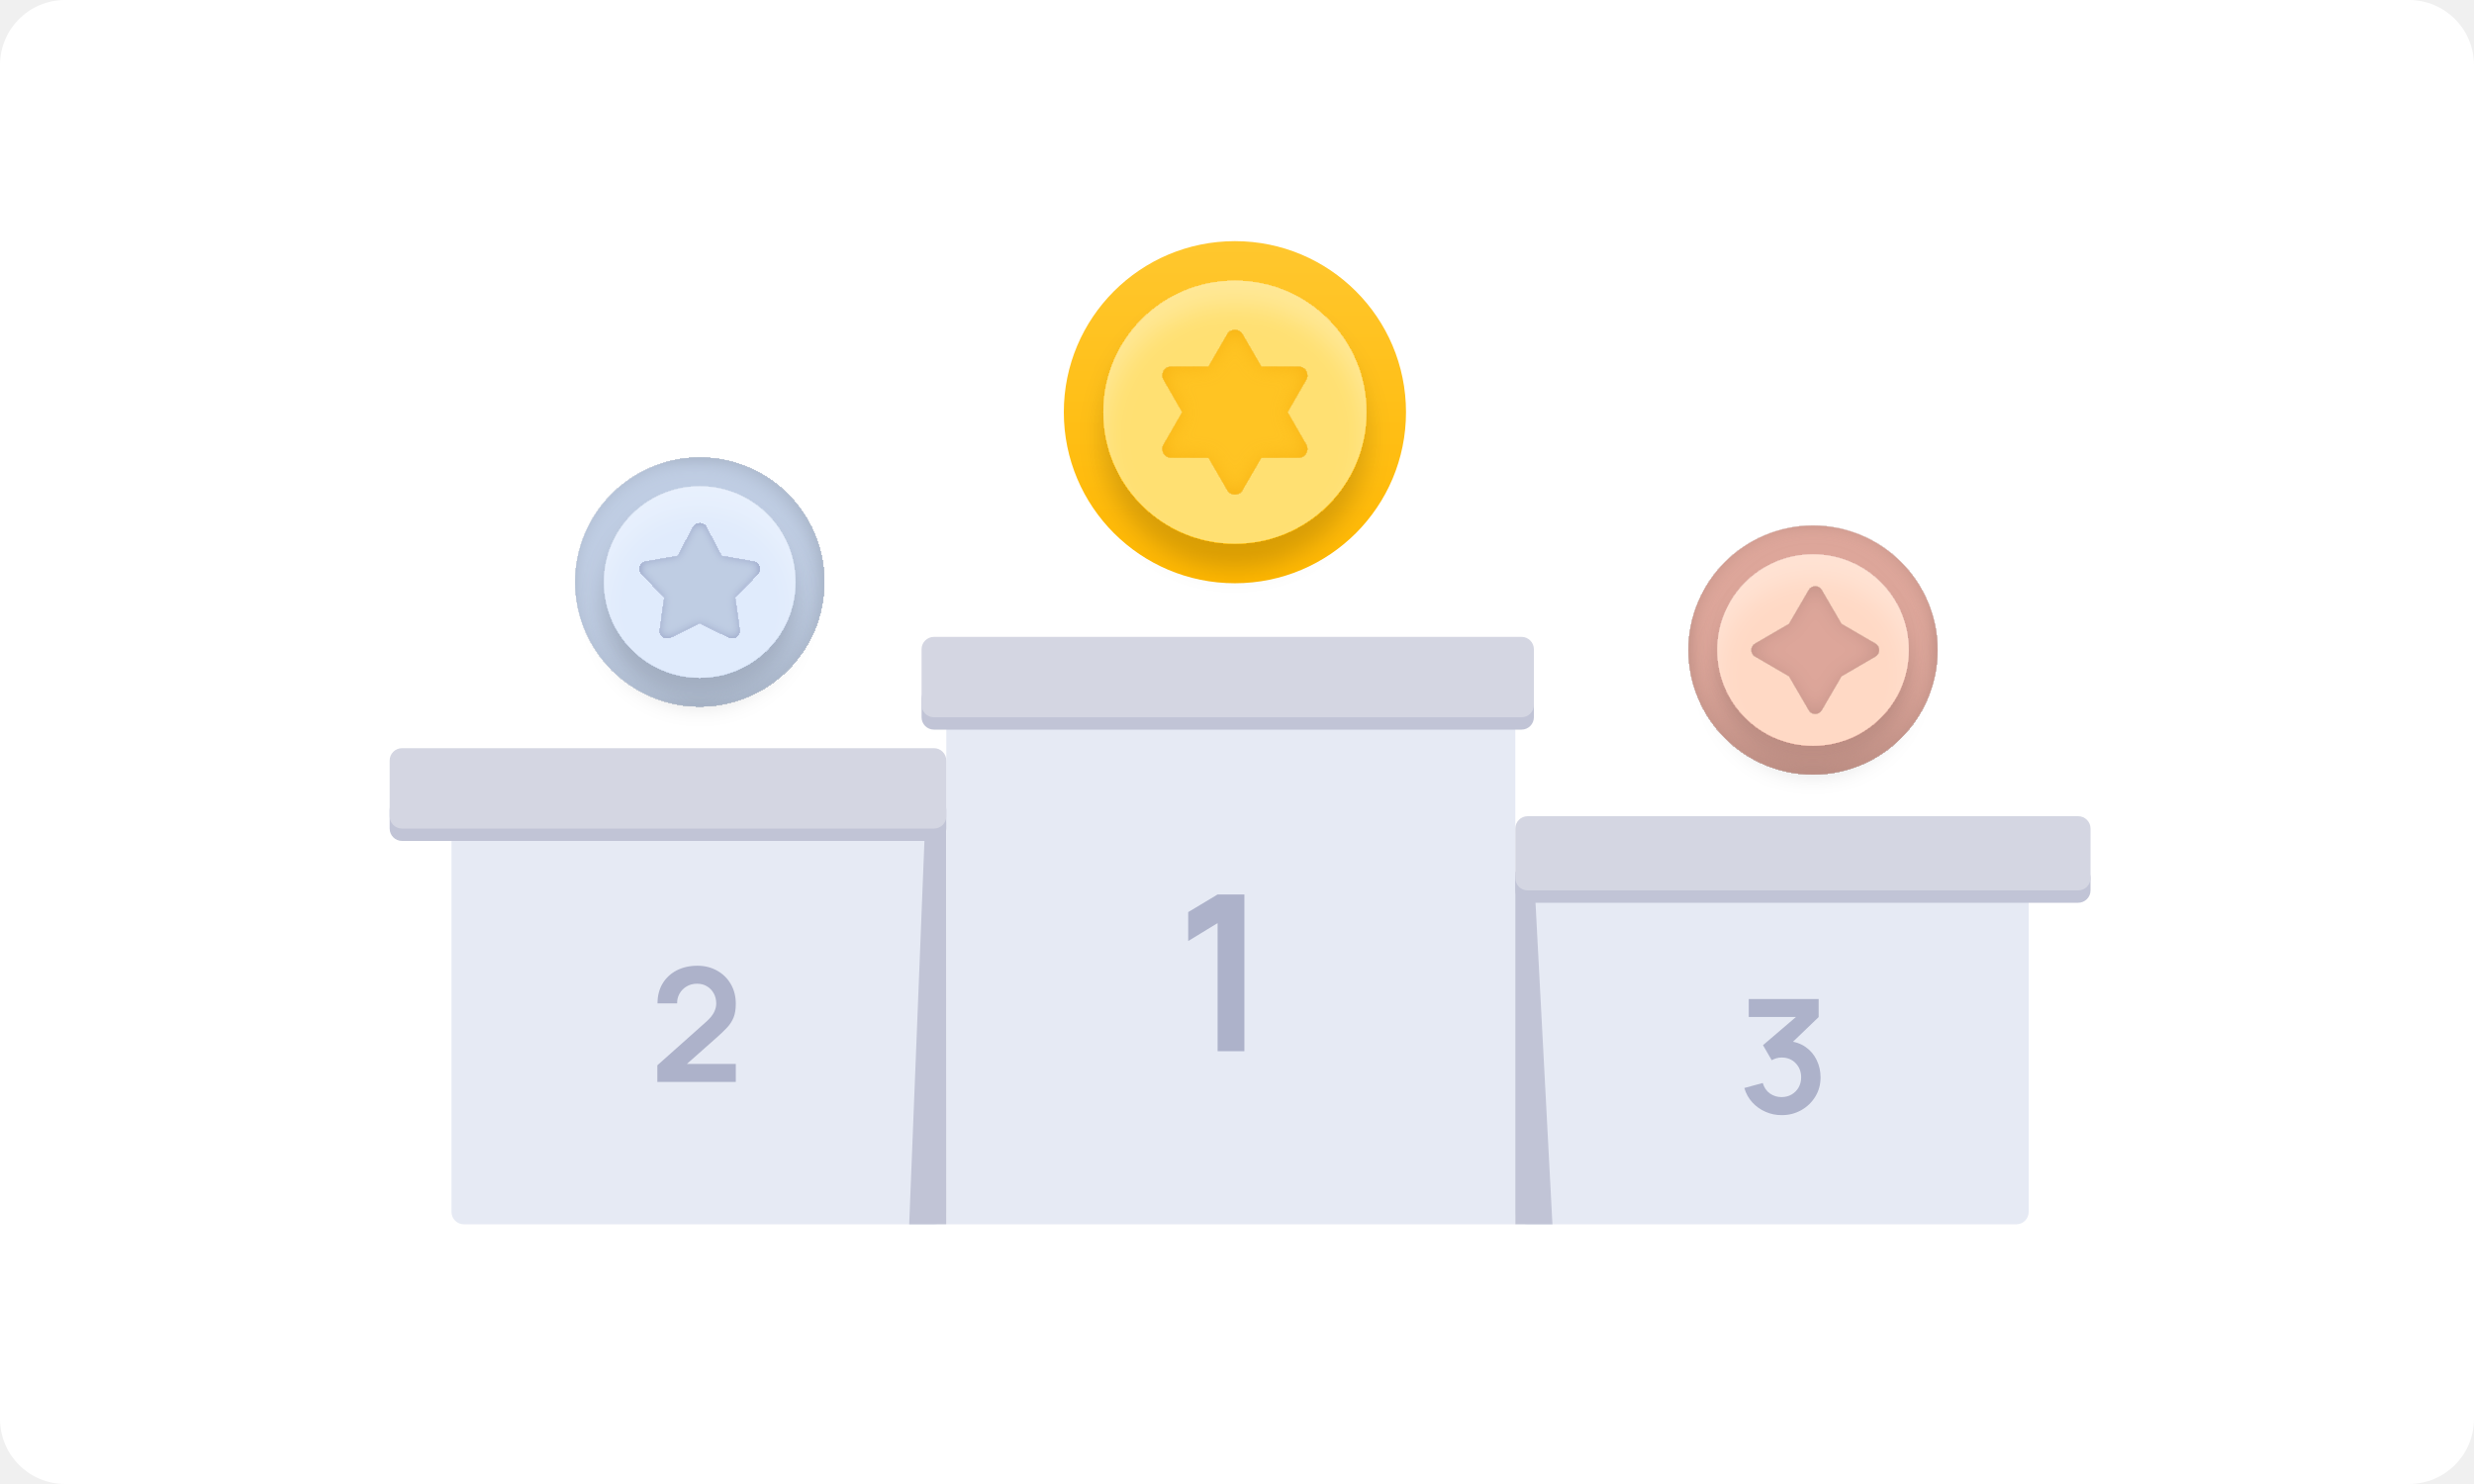
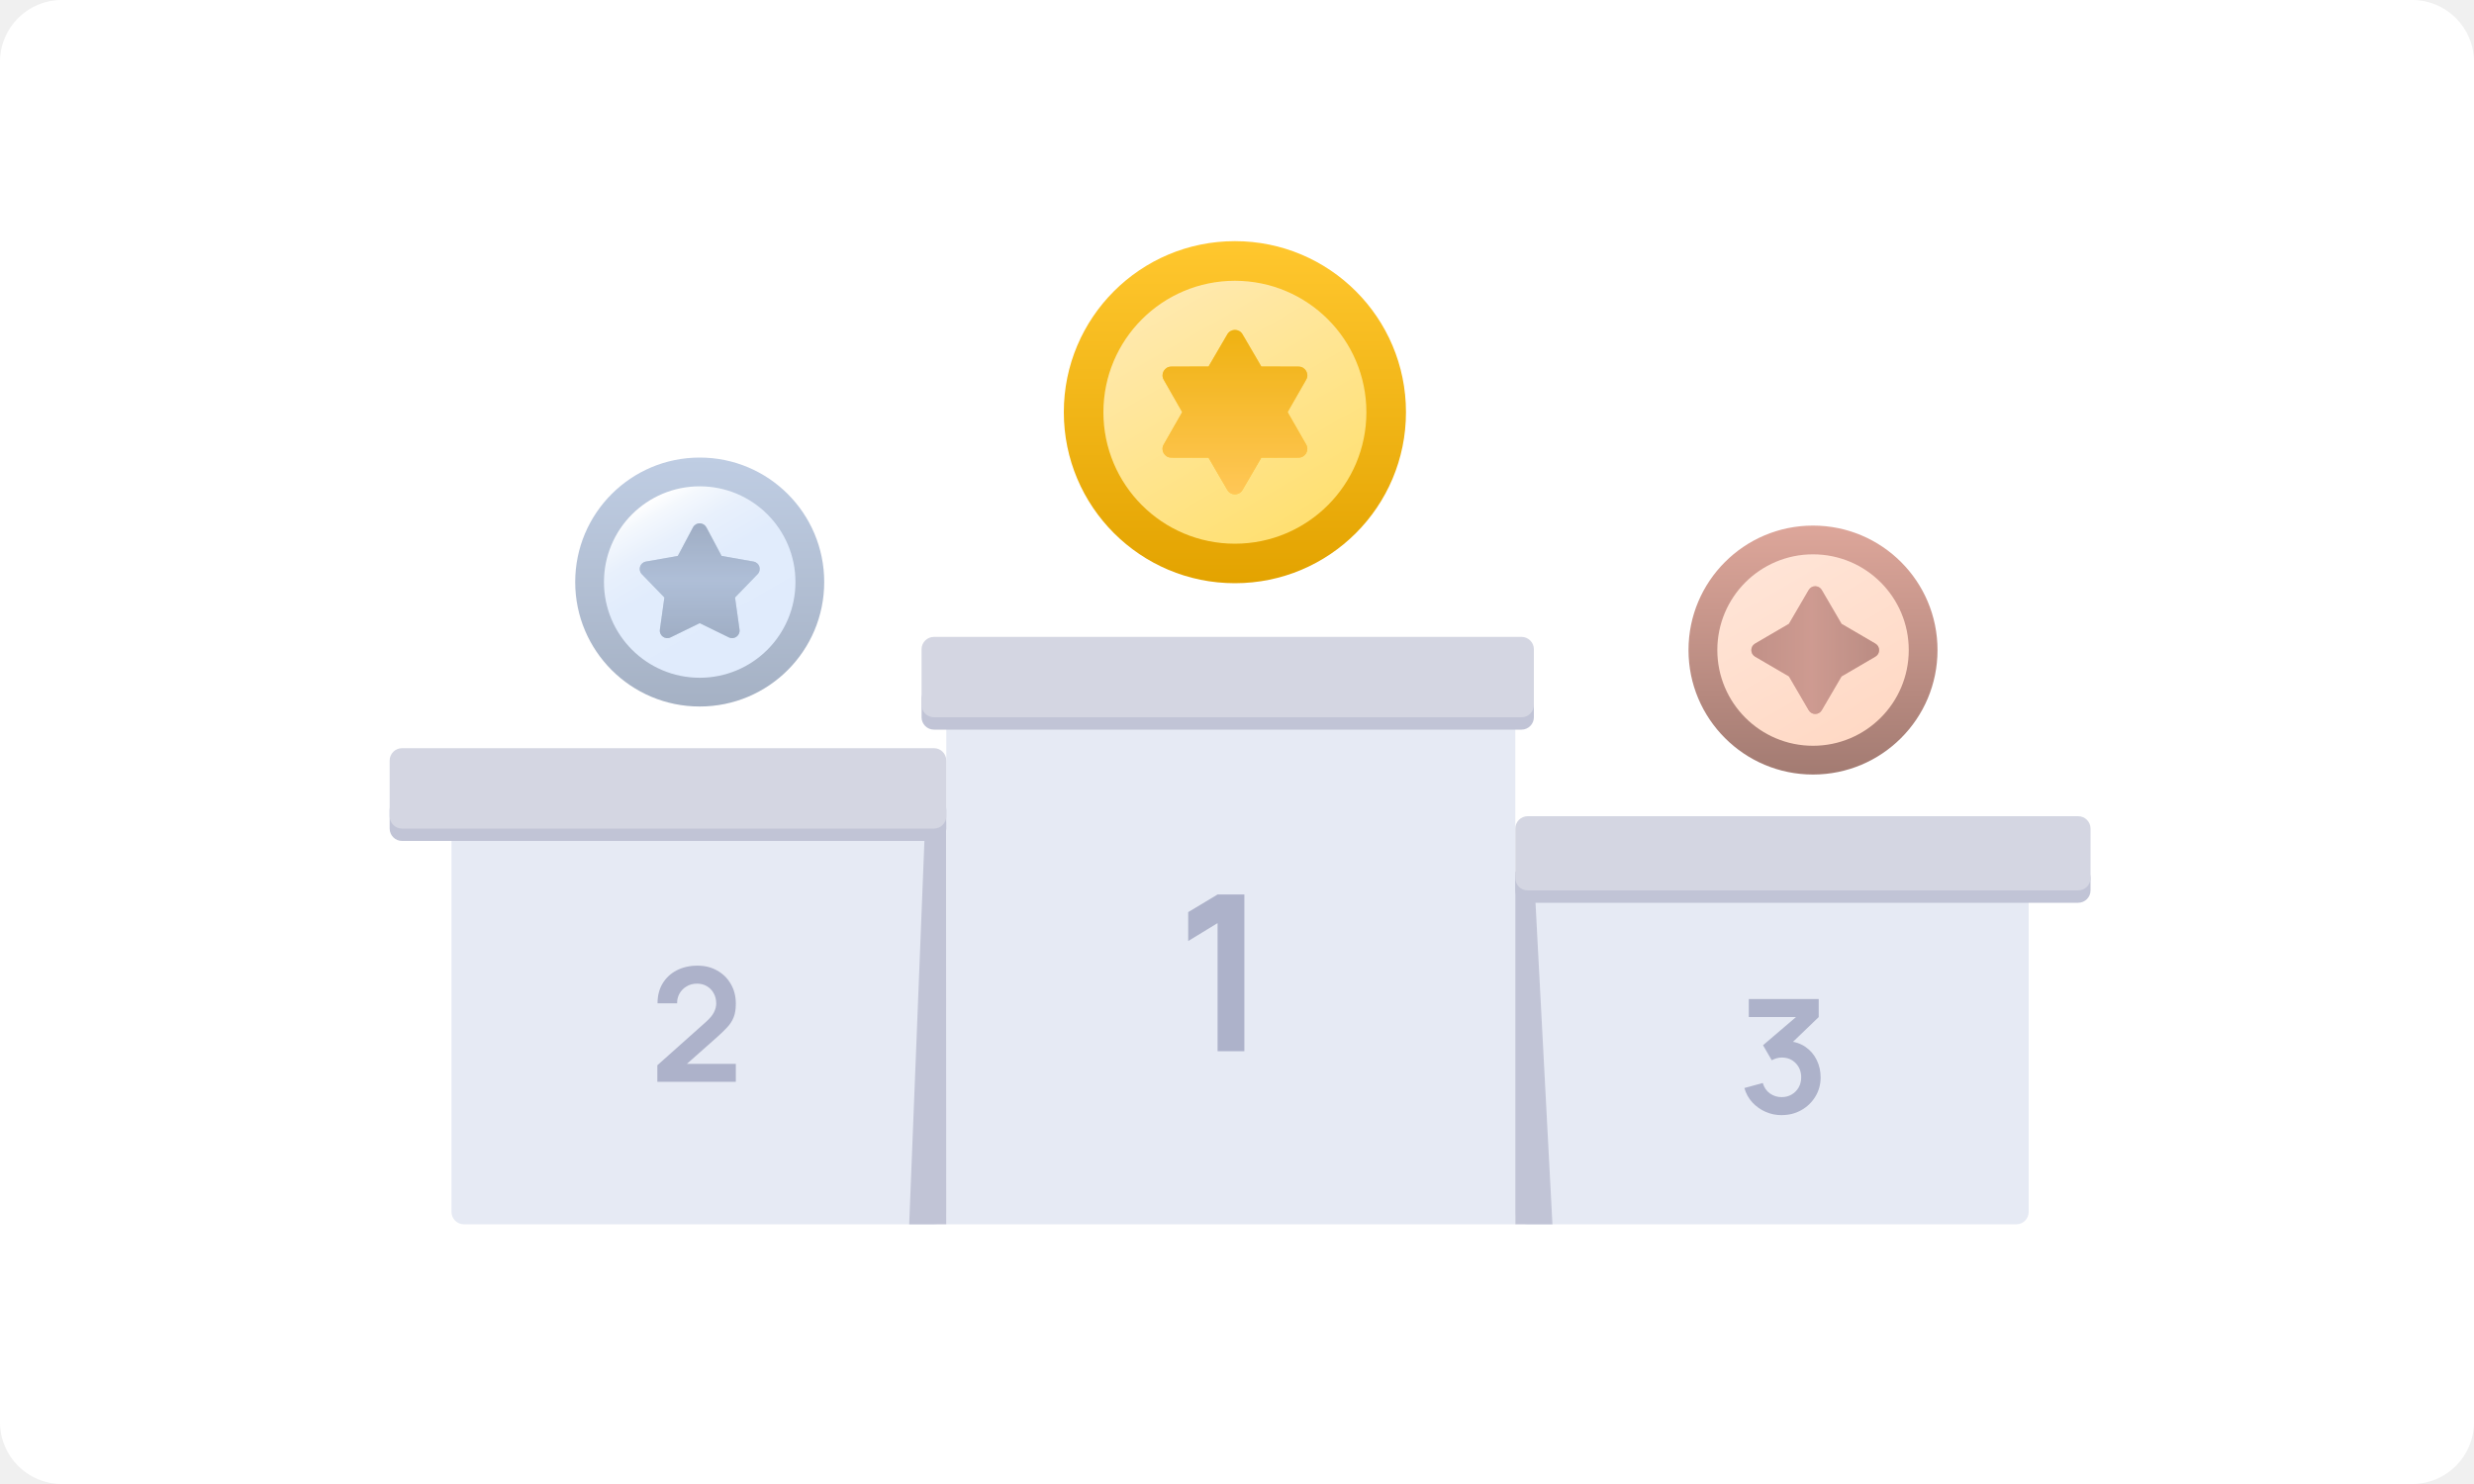
<svg xmlns="http://www.w3.org/2000/svg" width="400" height="240" viewBox="0 0 400 240" fill="none">
-   <rect width="400" height="240" rx="10.526" fill="white" />
-   <path d="M245 113H153V198H245V113Z" fill="#E6EAF4" />
-   <path d="M151 133H75C73.895 133 73 133.895 73 135V196C73 197.105 73.895 198 75 198H151C152.105 198 153 197.105 153 196V135C153 133.895 152.105 133 151 133Z" fill="#E6EAF4" />
-   <path d="M326 141H247C245.895 141 245 141.895 245 143V196C245 197.105 245.895 198 247 198H326C327.105 198 328 197.105 328 196V143C328 141.895 327.105 141 326 141Z" fill="#E6EAF4" />
-   <path d="M152.97 133L153 198H147L149.584 133H152.97Z" fill="#C1C4D6" />
-   <path d="M245 141V198H251L248 141H245Z" fill="#C1C4D6" />
-   <path d="M151 129H65C63.895 129 63 129.895 63 131V134C63 135.105 63.895 136 65 136H151C152.105 136 153 135.105 153 134V131C153 129.895 152.105 129 151 129Z" fill="#C1C4D6" />
-   <path d="M336 140H247C245.895 140 245 140.895 245 142V144C245 145.105 245.895 146 247 146H336C337.105 146 338 145.105 338 144V142C338 140.895 337.105 140 336 140Z" fill="#C1C4D6" />
-   <path d="M246 111H151C149.895 111 149 111.895 149 113V116C149 117.105 149.895 118 151 118H246C247.105 118 248 117.105 248 116V113C248 111.895 247.105 111 246 111Z" fill="#C1C4D6" />
-   <path d="M246 103H151C149.895 103 149 103.895 149 105V114C149 115.105 149.895 116 151 116H246C247.105 116 248 115.105 248 114V105C248 103.895 247.105 103 246 103Z" fill="#D4D6E2" />
-   <path d="M336 132H247C245.895 132 245 132.895 245 134V142C245 143.105 245.895 144 247 144H336C337.105 144 338 143.105 338 142V134C338 132.895 337.105 132 336 132Z" fill="#D4D6E2" />
-   <path d="M196.864 170V149.285L192.112 152.189V147.507L196.864 144.656H201.194V170H196.864Z" fill="#ADB2CA" />
-   <path d="M106.28 174.974V172.286L114.165 165.259C114.779 164.713 115.206 164.197 115.445 163.71C115.684 163.224 115.803 162.755 115.803 162.302C115.803 161.688 115.671 161.142 115.406 160.664C115.142 160.178 114.775 159.794 114.306 159.512C113.845 159.23 113.311 159.09 112.706 159.09C112.066 159.09 111.498 159.239 111.003 159.538C110.517 159.828 110.137 160.216 109.864 160.702C109.591 161.189 109.463 161.714 109.48 162.277H106.306C106.306 161.048 106.579 159.977 107.125 159.064C107.679 158.151 108.439 157.443 109.403 156.939C110.376 156.436 111.498 156.184 112.77 156.184C113.947 156.184 115.005 156.449 115.944 156.978C116.883 157.498 117.621 158.223 118.158 159.154C118.696 160.075 118.965 161.138 118.965 162.341C118.965 163.22 118.845 163.958 118.606 164.555C118.367 165.153 118.009 165.703 117.531 166.206C117.062 166.71 116.477 167.269 115.778 167.883L110.184 172.837L109.902 172.069H118.965V174.974H106.28Z" fill="#ADB2CA" />
-   <path d="M288.066 180.346C287.144 180.346 286.274 180.166 285.454 179.808C284.635 179.45 283.923 178.942 283.317 178.285C282.719 177.628 282.289 176.851 282.024 175.955L285.006 175.149C285.22 175.883 285.608 176.45 286.171 176.851C286.743 177.244 287.37 177.436 288.053 177.427C288.659 177.427 289.201 177.286 289.678 177.005C290.156 176.723 290.532 176.343 290.805 175.866C291.078 175.379 291.214 174.837 291.214 174.24C291.214 173.327 290.92 172.563 290.331 171.949C289.742 171.334 288.983 171.027 288.053 171.027C287.771 171.027 287.494 171.066 287.221 171.142C286.956 171.219 286.7 171.326 286.453 171.462L285.045 169.03L291.24 163.731L291.509 164.474H282.741V161.568H294.043V164.486L289.064 169.274L289.038 168.365C290.156 168.442 291.108 168.753 291.893 169.299C292.686 169.845 293.292 170.549 293.71 171.411C294.137 172.273 294.35 173.216 294.35 174.24C294.35 175.401 294.065 176.442 293.493 177.363C292.93 178.285 292.17 179.014 291.214 179.552C290.267 180.081 289.218 180.346 288.066 180.346Z" fill="#ADB2CA" />
-   <path d="M199.662 94.325C214.94 94.325 227.325 81.94 227.325 66.662C227.325 51.385 214.94 39 199.662 39C184.385 39 172 51.385 172 66.662C172 81.94 184.385 94.325 199.662 94.325Z" fill="url(#paint0_linear_991_6602)" />
-   <g filter="url(#filter0_di_991_6602)">
-     <path d="M199.662 87.926C211.406 87.926 220.926 78.406 220.926 66.662C220.926 54.919 211.406 45.398 199.662 45.398C187.919 45.398 178.398 54.919 178.398 66.662C178.398 78.406 187.919 87.926 199.662 87.926Z" fill="#FFE072" />
+   <rect width="400" height="240" rx="10" fill="white" />
+   <g clip-path="url(#clip0_1039_1675)">
+     <rect width="275" height="159" transform="translate(63 39)" fill="white" />
+     <path d="M245 113H153V198H245V113Z" fill="#E6EAF4" />
+     <path d="M151 133H75C73.9 133 73 133.9 73 135V196C73 197.1 73.9 198 75 198H151C152.1 198 153 197.1 153 196V135C153 133.9 152.1 133 151 133Z" fill="#E6EAF4" />
+     <path d="M326 141H247C245.9 141 245 141.89 245 143V196C245 197.1 245.9 198 247 198H326C327.11 198 328 197.1 328 196V143C328 141.89 327.11 141 326 141Z" fill="#E6EAF4" />
+     <path d="M152.97 133L153 198H147L149.58 133H152.97Z" fill="#C1C4D6" />
+     <path d="M245 141V198H251L248 141H245Z" fill="#C1C4D6" />
+     <path d="M151 129H65C63.9 129 63 129.9 63 131V134C63 135.1 63.9 136 65 136H151C152.1 136 153 135.1 153 134V131C153 129.9 152.1 129 151 129Z" fill="#C1C4D6" />
+     <path d="M336 140H247C245.9 140 245 140.89 245 142V144C245 145.11 245.9 146 247 146H336C337.11 146 338 145.11 338 144V142C338 140.89 337.11 140 336 140Z" fill="#C1C4D6" />
+     <path d="M246 111H151C149.9 111 149 111.9 149 113V116C149 117.1 149.9 118 151 118H246C247.1 118 248 117.1 248 116V113C248 111.9 247.1 111 246 111Z" fill="#C1C4D6" />
+     <path d="M246 103H151C149.9 103 149 103.9 149 105V114C149 115.1 149.9 116 151 116H246C247.1 116 248 115.1 248 114V105C248 103.9 247.1 103 246 103Z" fill="#D4D6E2" />
+     <path d="M336 132H247C245.9 132 245 132.9 245 134V142C245 143.11 245.9 144 247 144H336C337.11 144 338 143.11 338 142V134C338 132.9 337.11 132 336 132Z" fill="#D4D6E2" />
+     <path d="M196.86 170V149.29L192.11 152.19V147.51L196.86 144.66H201.19V170H196.86Z" fill="#ADB2CA" />
+     <path d="M106.28 174.97V172.28L114.16 165.25C114.77 164.7 115.2 164.19 115.44 163.7C115.68 163.21 115.8 162.74 115.8 162.29C115.8 161.68 115.67 161.13 115.4 160.65C115.14 160.16 114.77 159.78 114.3 159.5C113.84 159.22 113.31 159.08 112.7 159.08C112.06 159.08 111.49 159.23 111 159.53C110.51 159.82 110.13 160.21 109.86 160.69C109.59 161.18 109.46 161.7 109.48 162.26H106.31C106.31 161.03 106.58 159.96 107.13 159.05C107.68 158.14 108.44 157.43 109.41 156.93C110.38 156.43 111.5 156.17 112.78 156.17C113.96 156.17 115.02 156.43 115.95 156.96C116.89 157.48 117.63 158.21 118.16 159.14C118.7 160.06 118.97 161.12 118.97 162.33C118.97 163.21 118.85 163.95 118.61 164.54C118.37 165.14 118.01 165.69 117.53 166.19C117.06 166.69 116.48 167.25 115.78 167.87L110.19 172.82L109.91 172.05H118.97V174.95H106.29L106.28 174.97Z" fill="#ADB2CA" />
+     <path d="M288.07 180.35C287.15 180.35 286.28 180.17 285.46 179.81C284.64 179.45 283.93 178.94 283.32 178.29C282.72 177.63 282.29 176.86 282.03 175.96L285.01 175.15C285.22 175.88 285.61 176.45 286.18 176.85C286.75 177.24 287.38 177.44 288.06 177.43C288.67 177.43 289.21 177.29 289.68 177.01C290.16 176.73 290.53 176.35 290.81 175.87C291.08 175.38 291.22 174.84 291.22 174.24C291.22 173.33 290.93 172.56 290.34 171.95C289.75 171.33 288.99 171.03 288.06 171.03C287.78 171.03 287.5 171.07 287.23 171.15C286.97 171.23 286.71 171.33 286.46 171.47L285.05 169.04L291.25 163.74L291.52 164.48H282.75V161.57H294.05V164.49L289.07 169.28L289.04 168.37C290.16 168.45 291.11 168.76 291.9 169.3C292.69 169.85 293.3 170.55 293.72 171.41C294.15 172.27 294.36 173.22 294.36 174.24C294.36 175.4 294.07 176.44 293.5 177.36C292.94 178.28 292.18 179.01 291.22 179.55C290.27 180.08 289.22 180.34 288.07 180.34V180.35Z" fill="#ADB2CA" />
+     <path d="M199.66 94.32C214.94 94.32 227.32 81.94 227.32 66.66C227.32 51.38 214.94 39 199.66 39C184.38 39 172 51.38 172 66.66C172 81.94 184.39 94.32 199.66 94.32Z" fill="url(#paint0_linear_1039_1675)" />
+     <path d="M199.66 87.93C211.4 87.93 220.92 78.41 220.92 66.67C220.92 54.93 211.4 45.41 199.66 45.41C187.92 45.41 178.4 54.93 178.4 66.67C178.4 78.41 187.92 87.93 199.66 87.93Z" fill="url(#paint1_linear_1039_1675)" />
+     <path d="M200.89 54.06L203.93 59.27L209.96 59.29C211.05 59.29 211.73 60.47 211.18 61.41L208.18 66.65L211.18 71.89C211.72 72.84 211.04 74.01 209.96 74.01L203.93 74.03L200.89 79.24C200.34 80.18 198.99 80.18 198.44 79.24L195.4 74.03L189.37 74.01C188.29 74.01 187.6 72.83 188.15 71.89L191.14 66.65L188.15 61.41C187.61 60.46 188.29 59.29 189.37 59.29L195.4 59.27L198.44 54.06C198.99 53.12 200.34 53.12 200.89 54.06Z" fill="#FFC423" />
+     <g opacity="0.75">
+       <path d="M200.89 54.06L203.93 59.27L209.96 59.29C211.05 59.29 211.73 60.47 211.18 61.41L208.18 66.65L211.18 71.89C211.72 72.84 211.04 74.01 209.96 74.01L203.93 74.03L200.89 79.24C200.34 80.18 198.99 80.18 198.44 79.24L195.4 74.03L189.37 74.01C188.29 74.01 187.6 72.83 188.15 71.89L191.14 66.65L188.15 61.41C187.61 60.46 188.29 59.29 189.37 59.29L195.4 59.27L198.44 54.06C198.99 53.12 200.34 53.12 200.89 54.06Z" fill="url(#paint2_linear_1039_1675)" />
+     </g>
+     <path d="M113.13 114.26C124.25 114.26 133.26 105.25 133.26 94.13C133.26 83.01 124.25 74 113.13 74C102.01 74 93 83.01 93 94.13C93 105.25 102.01 114.26 113.13 114.26Z" fill="url(#paint3_linear_1039_1675)" />
+     <path d="M113.13 109.61C121.68 109.61 128.61 102.68 128.61 94.13C128.61 85.58 121.68 78.65 113.13 78.65C104.58 78.65 97.65 85.58 97.65 94.13C97.65 102.68 104.58 109.61 113.13 109.61Z" fill="url(#paint4_linear_1039_1675)" />
+     <path d="M114.21 85.28L116.67 89.91L121.83 90.82C122.79 90.99 123.17 92.16 122.49 92.86L118.84 96.63L119.57 101.82C119.7 102.78 118.71 103.51 117.84 103.08L113.13 100.78L108.42 103.08C107.55 103.51 106.55 102.78 106.69 101.82L107.42 96.63L103.77 92.86C103.09 92.16 103.47 90.99 104.43 90.82L109.59 89.91L112.05 85.28C112.51 84.42 113.74 84.42 114.2 85.28H114.21Z" fill="#BFCDE3" />
+     <g opacity="0.75">
+       <path d="M114.21 85.28L116.67 89.91L121.83 90.82C122.79 90.99 123.17 92.16 122.49 92.86L118.84 96.63L119.57 101.82C119.7 102.78 118.71 103.51 117.84 103.08L113.13 100.78L108.42 103.08C107.55 103.51 106.55 102.78 106.69 101.82L107.42 96.63L103.77 92.86C103.09 92.16 103.47 90.99 104.43 90.82L109.59 89.91L112.05 85.28C112.51 84.42 113.74 84.42 114.2 85.28H114.21Z" fill="url(#paint5_linear_1039_1675)" />
+     </g>
+     <path d="M293.13 125.26C304.25 125.26 313.26 116.25 313.26 105.13C313.26 94.01 304.25 85 293.13 85C282.01 85 273 94.01 273 105.13C273 116.25 282.01 125.26 293.13 125.26Z" fill="url(#paint6_linear_1039_1675)" />
+     <path d="M293.13 120.61C301.68 120.61 308.61 113.68 308.61 105.13C308.61 96.58 301.68 89.65 293.13 89.65C284.58 89.65 277.66 96.58 277.66 105.13C277.66 113.68 284.59 120.61 293.13 120.61Z" fill="url(#paint7_linear_1039_1675)" />
+     <path d="M294.54 95.41L297.74 100.89L303.22 104.09C304.02 104.56 304.02 105.72 303.22 106.19L297.74 109.39L294.54 114.87C294.07 115.67 292.91 115.67 292.44 114.87L289.24 109.39L283.76 106.19C282.96 105.72 282.96 104.56 283.76 104.09L289.24 100.89L292.44 95.41C292.91 94.61 294.07 94.61 294.54 95.41Z" fill="#DDA69A" />
+     <g opacity="0.75">
+       <path d="M294.54 95.41L297.74 100.89L303.22 104.09C304.02 104.56 304.02 105.72 303.22 106.19L297.74 109.39L294.54 114.87C294.07 115.67 292.91 115.67 292.44 114.87L289.24 109.39L283.76 106.19C282.96 105.72 282.96 104.56 283.76 104.09L289.24 100.89L292.44 95.41C292.91 94.61 294.07 94.61 294.54 95.41Z" fill="url(#paint8_linear_1039_1675)" />
+     </g>
+     <path d="M151 121H65C63.9 121 63 121.9 63 123V132C63 133.1 63.9 134 65 134H151C152.1 134 153 133.1 153 132V123C153 121.9 152.1 121 151 121Z" fill="#D4D6E2" />
  </g>
-   <g filter="url(#filter1_i_991_6602)">
-     <path d="M200.886 54.057L203.925 59.27L209.958 59.294C211.043 59.294 211.725 60.475 211.182 61.416L208.187 66.657L211.182 71.899C211.72 72.844 211.043 74.016 209.958 74.02L203.925 74.044L200.886 79.257C200.339 80.198 198.981 80.198 198.434 79.257L195.395 74.044L189.362 74.02C188.277 74.02 187.595 72.84 188.138 71.899L191.133 66.657L188.138 61.416C187.6 60.47 188.277 59.299 189.362 59.294L195.395 59.27L198.434 54.057C198.981 53.116 200.339 53.116 200.886 54.057Z" fill="#FFC423" />
-   </g>
-   <g filter="url(#filter2_i_991_6602)">
-     <path d="M113.131 114.262C124.249 114.262 133.262 105.249 133.262 94.131C133.262 83.013 124.249 74 113.131 74C102.013 74 93 83.013 93 94.131C93 105.249 102.013 114.262 113.131 114.262Z" fill="#BFCDE3" />
-   </g>
-   <g filter="url(#filter3_di_991_6602)">
-     <path d="M113.131 109.607C121.678 109.607 128.607 102.678 128.607 94.131C128.607 85.585 121.678 78.656 113.131 78.656C104.585 78.656 97.656 85.585 97.656 94.131C97.656 102.678 104.585 109.607 113.131 109.607Z" fill="#E0EBFC" />
-   </g>
-   <g filter="url(#filter4_i_991_6602)">
-     <path d="M114.207 85.277L116.664 89.909L121.829 90.816C122.789 90.984 123.168 92.156 122.492 92.856L118.844 96.624L119.578 101.818C119.712 102.783 118.719 103.508 117.845 103.08L113.132 100.776L108.418 103.08C107.544 103.508 106.546 102.783 106.685 101.818L107.42 96.624L103.772 92.856C103.095 92.156 103.474 90.984 104.434 90.816L109.599 89.909L112.056 85.277C112.512 84.418 113.746 84.418 114.202 85.277H114.207Z" fill="#BFCDE3" />
-   </g>
-   <g filter="url(#filter5_i_991_6602)">
-     <path d="M293.131 125.262C304.249 125.262 313.262 116.249 313.262 105.131C313.262 94.013 304.249 85 293.131 85C282.013 85 273 94.013 273 105.131C273 116.249 282.013 125.262 293.131 125.262Z" fill="#DDA69A" />
-   </g>
-   <g filter="url(#filter6_di_991_6602)">
-     <path d="M293.131 120.607C301.678 120.607 308.607 113.678 308.607 105.131C308.607 96.585 301.678 89.656 293.131 89.656C284.585 89.656 277.656 96.585 277.656 105.131C277.656 113.678 284.585 120.607 293.131 120.607Z" fill="#FFD9C5" />
-   </g>
-   <g filter="url(#filter7_i_991_6602)">
-     <path d="M294.542 95.412L297.739 100.889L303.216 104.085C304.018 104.556 304.018 105.713 303.216 106.183L297.739 109.38L294.542 114.857C294.072 115.658 292.915 115.658 292.445 114.857L289.248 109.38L283.771 106.183C282.97 105.713 282.97 104.556 283.771 104.085L289.248 100.889L292.445 95.412C292.915 94.61 294.072 94.61 294.542 95.412Z" fill="#DDA69A" />
-   </g>
-   <path d="M151 121H65C63.895 121 63 121.895 63 123V132C63 133.105 63.895 134 65 134H151C152.105 134 153 133.105 153 132V123C153 121.895 152.105 121 151 121Z" fill="#D4D6E2" />
  <defs>
-     <filter id="filter0_di_991_6602" x="174.398" y="45.398" width="50.528" height="50.528" filterUnits="userSpaceOnUse" color-interpolation-filters="sRGB">
-       <feFlood flood-opacity="0" result="BackgroundImageFix" />
-       <feColorMatrix in="SourceAlpha" type="matrix" values="0 0 0 0 0 0 0 0 0 0 0 0 0 0 0 0 0 0 127 0" result="hardAlpha" />
-       <feOffset dy="4" />
-       <feGaussianBlur stdDeviation="2" />
-       <feComposite in2="hardAlpha" operator="out" />
-       <feColorMatrix type="matrix" values="0 0 0 0 0 0 0 0 0 0 0 0 0 0 0 0 0 0 0.15 0" />
-       <feBlend mode="normal" in2="BackgroundImageFix" result="effect1_dropShadow_991_6602" />
-       <feBlend mode="normal" in="SourceGraphic" in2="effect1_dropShadow_991_6602" result="shape" />
-       <feColorMatrix in="SourceAlpha" type="matrix" values="0 0 0 0 0 0 0 0 0 0 0 0 0 0 0 0 0 0 127 0" result="hardAlpha" />
-       <feOffset dy="4" />
-       <feGaussianBlur stdDeviation="2" />
-       <feComposite in2="hardAlpha" operator="arithmetic" k2="-1" k3="1" />
-       <feColorMatrix type="matrix" values="0 0 0 0 1 0 0 0 0 1 0 0 0 0 1 0 0 0 0.25 0" />
-       <feBlend mode="normal" in2="shape" result="effect2_innerShadow_991_6602" />
-     </filter>
-     <filter id="filter1_i_991_6602" x="187.947" y="53.352" width="23.426" height="26.611" filterUnits="userSpaceOnUse" color-interpolation-filters="sRGB">
-       <feFlood flood-opacity="0" result="BackgroundImageFix" />
-       <feBlend mode="normal" in="SourceGraphic" in2="BackgroundImageFix" result="shape" />
-       <feColorMatrix in="SourceAlpha" type="matrix" values="0 0 0 0 0 0 0 0 0 0 0 0 0 0 0 0 0 0 127 0" result="hardAlpha" />
-       <feOffset />
-       <feGaussianBlur stdDeviation="1.6" />
-       <feComposite in2="hardAlpha" operator="arithmetic" k2="-1" k3="1" />
-       <feColorMatrix type="matrix" values="0 0 0 0 0.925 0 0 0 0 0.617 0 0 0 0 0.005 0 0 0 0.4 0" />
-       <feBlend mode="normal" in2="shape" result="effect1_innerShadow_991_6602" />
-     </filter>
-     <filter id="filter2_i_991_6602" x="92.2" y="74" width="41.062" height="40.262" filterUnits="userSpaceOnUse" color-interpolation-filters="sRGB">
-       <feFlood flood-opacity="0" result="BackgroundImageFix" />
-       <feBlend mode="normal" in="SourceGraphic" in2="BackgroundImageFix" result="shape" />
-       <feColorMatrix in="SourceAlpha" type="matrix" values="0 0 0 0 0 0 0 0 0 0 0 0 0 0 0 0 0 0 127 0" result="hardAlpha" />
-       <feOffset dx="-0.8" />
-       <feGaussianBlur stdDeviation="1.6" />
-       <feComposite in2="hardAlpha" operator="arithmetic" k2="-1" k3="1" />
-       <feColorMatrix type="matrix" values="0 0 0 0 0.647 0 0 0 0 0.695 0 0 0 0 0.769 0 0 0 1 0" />
-       <feBlend mode="normal" in2="shape" result="effect1_innerShadow_991_6602" />
-     </filter>
-     <filter id="filter3_di_991_6602" x="93.656" y="78.656" width="38.95" height="38.95" filterUnits="userSpaceOnUse" color-interpolation-filters="sRGB">
-       <feFlood flood-opacity="0" result="BackgroundImageFix" />
-       <feColorMatrix in="SourceAlpha" type="matrix" values="0 0 0 0 0 0 0 0 0 0 0 0 0 0 0 0 0 0 127 0" result="hardAlpha" />
-       <feOffset dy="4" />
-       <feGaussianBlur stdDeviation="2" />
-       <feComposite in2="hardAlpha" operator="out" />
-       <feColorMatrix type="matrix" values="0 0 0 0 0 0 0 0 0 0 0 0 0 0 0 0 0 0 0.15 0" />
-       <feBlend mode="normal" in2="BackgroundImageFix" result="effect1_dropShadow_991_6602" />
-       <feBlend mode="normal" in="SourceGraphic" in2="effect1_dropShadow_991_6602" result="shape" />
-       <feColorMatrix in="SourceAlpha" type="matrix" values="0 0 0 0 0 0 0 0 0 0 0 0 0 0 0 0 0 0 127 0" result="hardAlpha" />
-       <feOffset dy="4" />
-       <feGaussianBlur stdDeviation="2" />
-       <feComposite in2="hardAlpha" operator="arithmetic" k2="-1" k3="1" />
-       <feColorMatrix type="matrix" values="0 0 0 0 1 0 0 0 0 1 0 0 0 0 1 0 0 0 0.25 0" />
-       <feBlend mode="normal" in2="shape" result="effect2_innerShadow_991_6602" />
-     </filter>
-     <filter id="filter4_i_991_6602" x="103.429" y="84.633" width="19.406" height="18.573" filterUnits="userSpaceOnUse" color-interpolation-filters="sRGB">
-       <feFlood flood-opacity="0" result="BackgroundImageFix" />
-       <feBlend mode="normal" in="SourceGraphic" in2="BackgroundImageFix" result="shape" />
-       <feColorMatrix in="SourceAlpha" type="matrix" values="0 0 0 0 0 0 0 0 0 0 0 0 0 0 0 0 0 0 127 0" result="hardAlpha" />
-       <feOffset />
-       <feGaussianBlur stdDeviation="0.8" />
-       <feComposite in2="hardAlpha" operator="arithmetic" k2="-1" k3="1" />
-       <feColorMatrix type="matrix" values="0 0 0 0 0.613 0 0 0 0 0.657 0 0 0 0 0.789 0 0 0 1 0" />
-       <feBlend mode="normal" in2="shape" result="effect1_innerShadow_991_6602" />
-     </filter>
-     <filter id="filter5_i_991_6602" x="273" y="84.2" width="40.262" height="41.062" filterUnits="userSpaceOnUse" color-interpolation-filters="sRGB">
-       <feFlood flood-opacity="0" result="BackgroundImageFix" />
-       <feBlend mode="normal" in="SourceGraphic" in2="BackgroundImageFix" result="shape" />
-       <feColorMatrix in="SourceAlpha" type="matrix" values="0 0 0 0 0 0 0 0 0 0 0 0 0 0 0 0 0 0 127 0" result="hardAlpha" />
-       <feOffset dy="-0.8" />
-       <feGaussianBlur stdDeviation="1.6" />
-       <feComposite in2="hardAlpha" operator="arithmetic" k2="-1" k3="1" />
-       <feColorMatrix type="matrix" values="0 0 0 0 0.659 0 0 0 0 0.494 0 0 0 0 0.459 0 0 0 0.6 0" />
-       <feBlend mode="normal" in2="shape" result="effect1_innerShadow_991_6602" />
-     </filter>
-     <filter id="filter6_di_991_6602" x="273.656" y="89.656" width="38.95" height="38.95" filterUnits="userSpaceOnUse" color-interpolation-filters="sRGB">
-       <feFlood flood-opacity="0" result="BackgroundImageFix" />
-       <feColorMatrix in="SourceAlpha" type="matrix" values="0 0 0 0 0 0 0 0 0 0 0 0 0 0 0 0 0 0 127 0" result="hardAlpha" />
-       <feOffset dy="4" />
-       <feGaussianBlur stdDeviation="2" />
-       <feComposite in2="hardAlpha" operator="out" />
-       <feColorMatrix type="matrix" values="0 0 0 0 0 0 0 0 0 0 0 0 0 0 0 0 0 0 0.15 0" />
-       <feBlend mode="normal" in2="BackgroundImageFix" result="effect1_dropShadow_991_6602" />
-       <feBlend mode="normal" in="SourceGraphic" in2="effect1_dropShadow_991_6602" result="shape" />
-       <feColorMatrix in="SourceAlpha" type="matrix" values="0 0 0 0 0 0 0 0 0 0 0 0 0 0 0 0 0 0 127 0" result="hardAlpha" />
-       <feOffset dy="4" />
-       <feGaussianBlur stdDeviation="2" />
-       <feComposite in2="hardAlpha" operator="arithmetic" k2="-1" k3="1" />
-       <feColorMatrix type="matrix" values="0 0 0 0 1 0 0 0 0 1 0 0 0 0 1 0 0 0 0.25 0" />
-       <feBlend mode="normal" in2="shape" result="effect2_innerShadow_991_6602" />
-     </filter>
-     <filter id="filter7_i_991_6602" x="283.17" y="94.811" width="20.647" height="20.647" filterUnits="userSpaceOnUse" color-interpolation-filters="sRGB">
-       <feFlood flood-opacity="0" result="BackgroundImageFix" />
-       <feBlend mode="normal" in="SourceGraphic" in2="BackgroundImageFix" result="shape" />
-       <feColorMatrix in="SourceAlpha" type="matrix" values="0 0 0 0 0 0 0 0 0 0 0 0 0 0 0 0 0 0 127 0" result="hardAlpha" />
-       <feOffset />
-       <feGaussianBlur stdDeviation="1.6" />
-       <feComposite in2="hardAlpha" operator="arithmetic" k2="-1" k3="1" />
-       <feColorMatrix type="matrix" values="0 0 0 0 0 0 0 0 0 0 0 0 0 0 0 0 0 0 0.1 0" />
-       <feBlend mode="normal" in2="shape" result="effect1_innerShadow_991_6602" />
-     </filter>
-     <linearGradient id="paint0_linear_991_6602" x1="199.662" y1="39" x2="199.662" y2="94.325" gradientUnits="userSpaceOnUse">
+     <linearGradient id="paint0_linear_1039_1675" x1="199.66" y1="39" x2="199.66" y2="94.32" gradientUnits="userSpaceOnUse">
      <stop stop-color="#FFC72E" />
-       <stop offset="1" stop-color="#FFB700" />
+       <stop offset="1" stop-color="#E3A300" />
    </linearGradient>
+     <linearGradient id="paint1_linear_1039_1675" x1="189.03" y1="48.24" x2="210.3" y2="85.08" gradientUnits="userSpaceOnUse">
+       <stop stop-color="#FFE9AD" />
+       <stop offset="1" stop-color="#FFE072" />
+     </linearGradient>
+     <linearGradient id="paint2_linear_1039_1675" x1="199.666" y1="79.945" x2="199.666" y2="53.355" gradientUnits="userSpaceOnUse">
+       <stop stop-color="#FFC868" />
+       <stop offset="1" stop-color="#EAAC0B" />
+     </linearGradient>
+     <linearGradient id="paint3_linear_1039_1675" x1="113.13" y1="74" x2="113.13" y2="114.26" gradientUnits="userSpaceOnUse">
+       <stop stop-color="#BFCDE3" />
+       <stop offset="1" stop-color="#A5B1C4" />
+     </linearGradient>
+     <linearGradient id="paint4_linear_1039_1675" x1="105.39" y1="80.73" x2="120.87" y2="107.54" gradientUnits="userSpaceOnUse">
+       <stop stop-color="white" />
+       <stop offset="0.08" stop-color="#F4F8FD" />
+       <stop offset="0.23" stop-color="#E8F0FC" />
+       <stop offset="0.43" stop-color="#E1ECFC" />
+       <stop offset="1" stop-color="#E0EBFC" />
+     </linearGradient>
+     <linearGradient id="paint5_linear_1039_1675" x1="113.13" y1="84.635" x2="113.13" y2="103.206" gradientUnits="userSpaceOnUse">
+       <stop offset="0.01" stop-color="#95A4BA" />
+       <stop offset="0.5" stop-color="#A9BAD3" />
+       <stop offset="1" stop-color="#95A4BA" />
+     </linearGradient>
+     <linearGradient id="paint6_linear_1039_1675" x1="293.13" y1="85" x2="293.13" y2="125.26" gradientUnits="userSpaceOnUse">
+       <stop stop-color="#DDA69A" />
+       <stop offset="1" stop-color="#A37B72" />
+     </linearGradient>
+     <linearGradient id="paint7_linear_1039_1675" x1="285.39" y1="91.73" x2="300.87" y2="118.54" gradientUnits="userSpaceOnUse">
+       <stop stop-color="#FFE4D6" />
+       <stop offset="1" stop-color="#FFD9C5" />
+     </linearGradient>
+     <linearGradient id="paint8_linear_1039_1675" x1="303.82" y1="105.14" x2="283.16" y2="105.14" gradientUnits="userSpaceOnUse">
+       <stop stop-color="#AF837B" />
+       <stop offset="0.53" stop-color="#C9968D" />
+       <stop offset="1" stop-color="#B88981" />
+     </linearGradient>
+     <clipPath id="clip0_1039_1675">
+       <rect width="275" height="159" fill="white" transform="translate(63 39)" />
+     </clipPath>
  </defs>
</svg>
